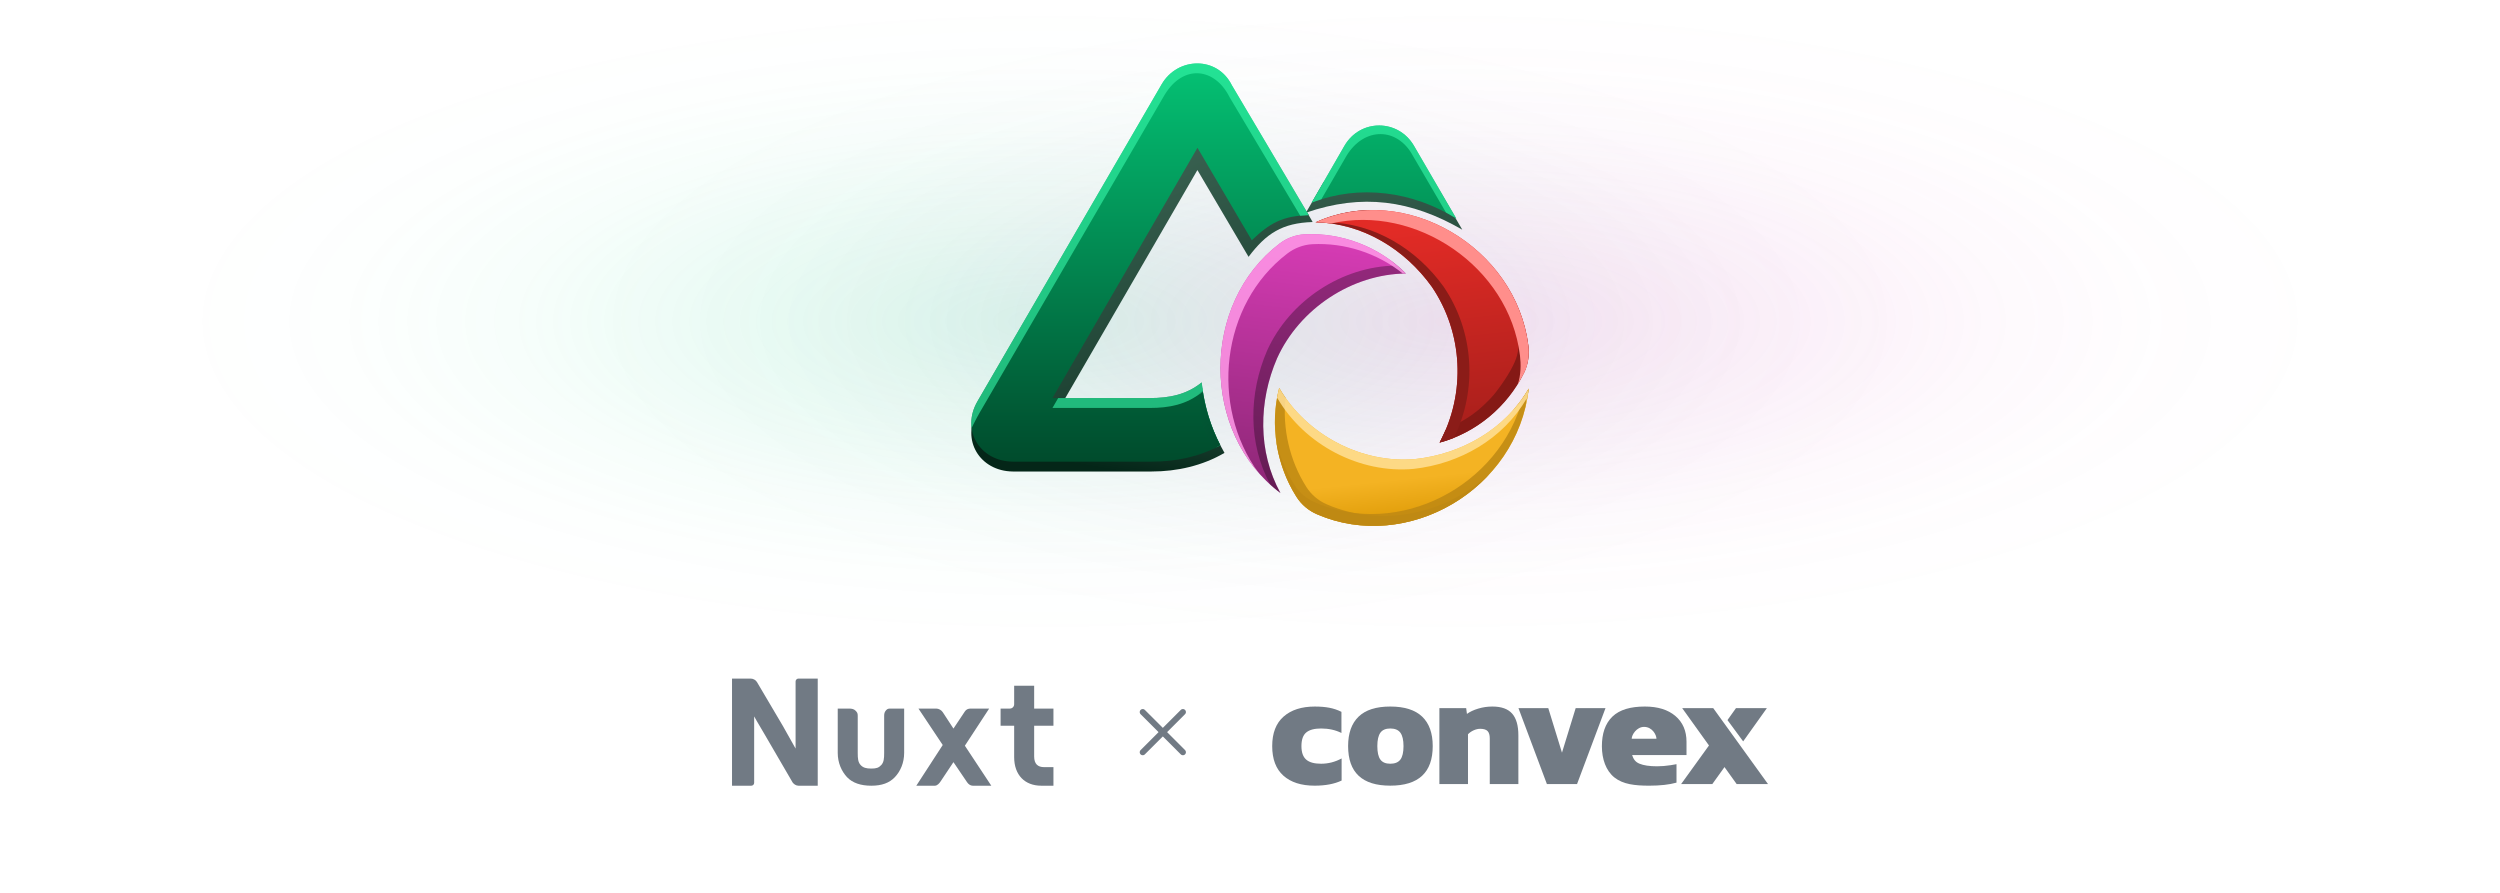
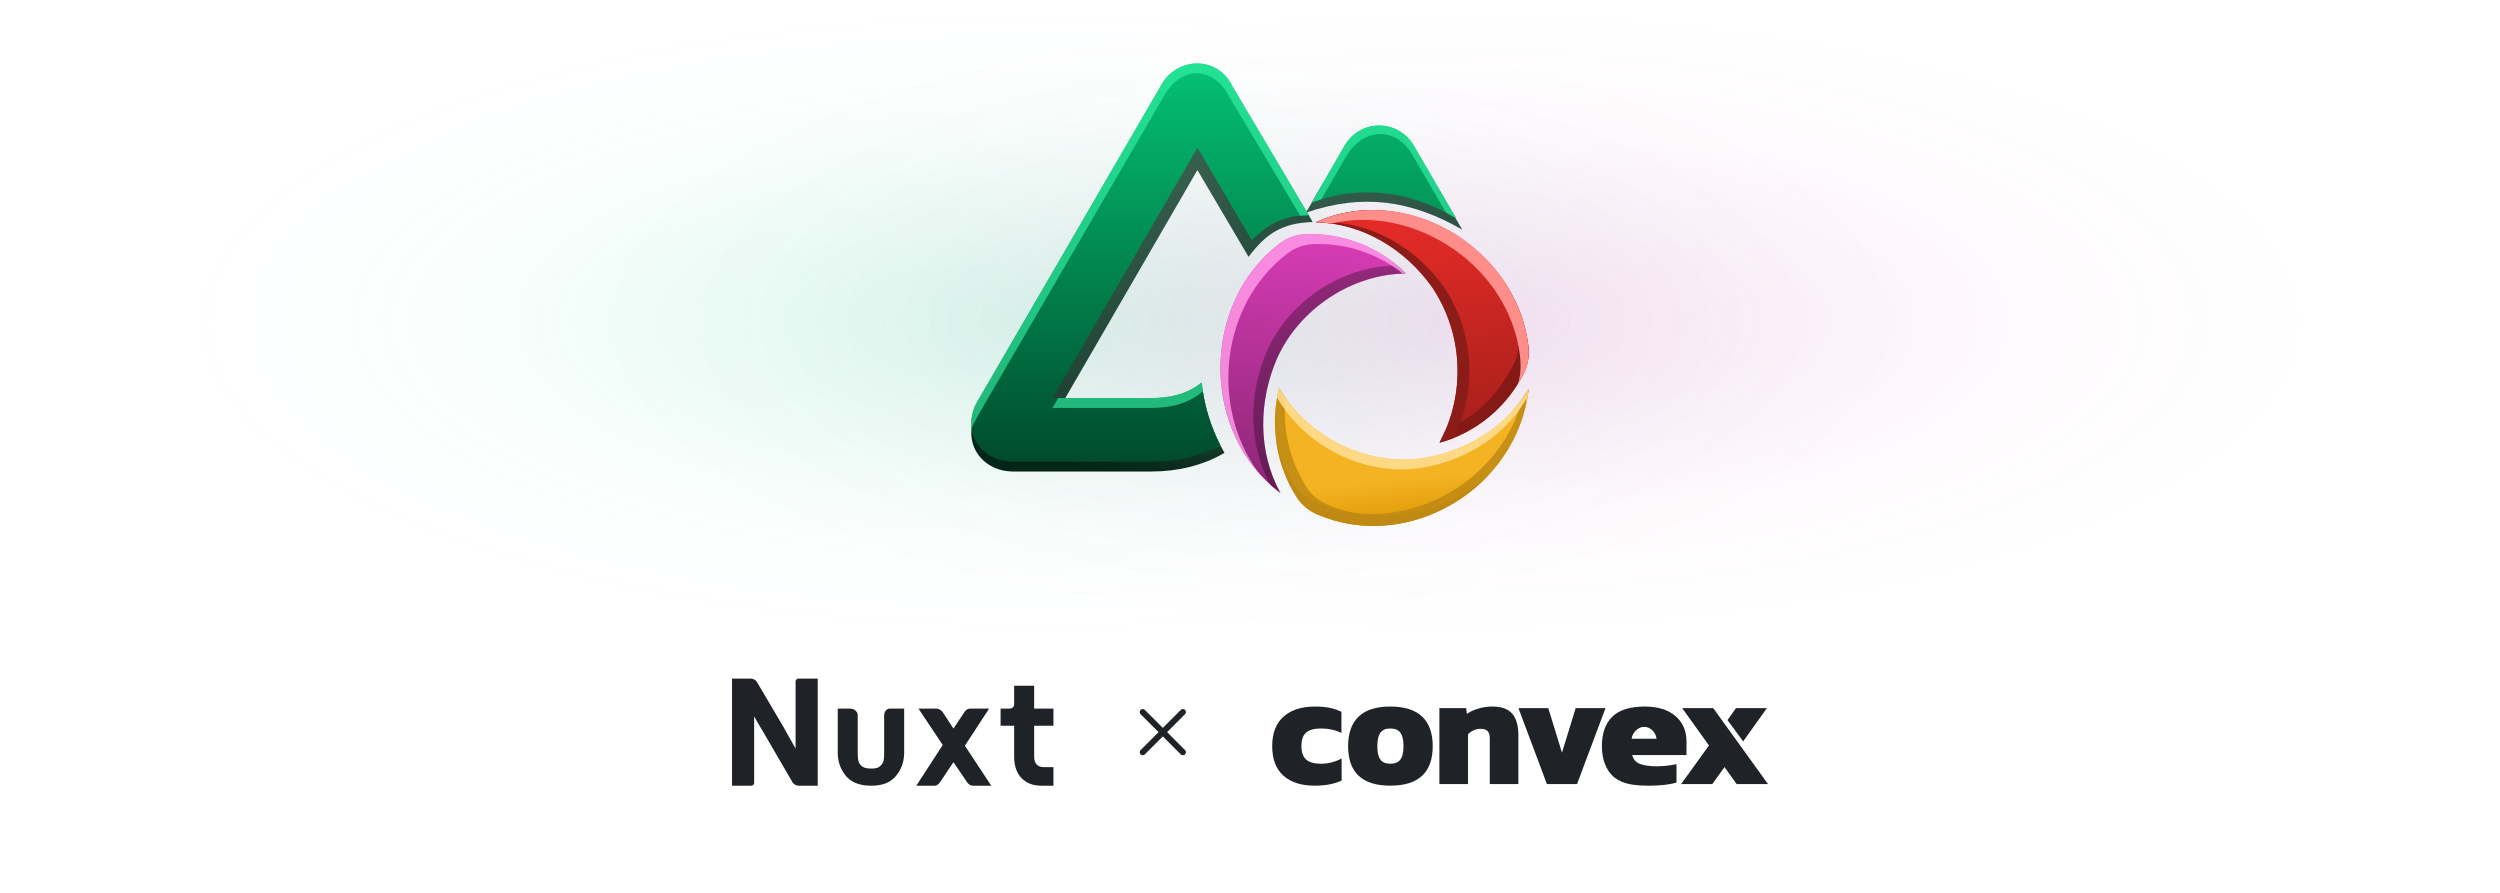
<svg xmlns="http://www.w3.org/2000/svg" width="560" height="200" viewBox="0 0 560 200" fill="none" role="img" aria-label="nuxt-convex-module — the Convex module for Nuxt">
+   <style>.wordmark{fill:#1f2328}.cross{stroke:#1f2328}@media (prefers-color-scheme:dark){.wordmark{fill:#f0f6fc}.cross{stroke:#f0f6fc}}</style>
  <defs>
    <radialGradient id="wash-nuxt" cx="0.5" cy="0.5" r="0.5">
      <stop offset="0" stop-color="#00DC82" stop-opacity="0.16" />
      <stop offset="0.35" stop-color="#00DC82" stop-opacity="0.083" />
      <stop offset="0.6" stop-color="#00DC82" stop-opacity="0.032" />
      <stop offset="0.8" stop-color="#00DC82" stop-opacity="0.008" />
      <stop offset="1" stop-color="#00DC82" stop-opacity="0" />
    </radialGradient>
    <radialGradient id="wash-convex" cx="0.5" cy="0.5" r="0.5">
      <stop offset="0" stop-color="#D83CB6" stop-opacity="0.16" />
      <stop offset="0.35" stop-color="#D83CB6" stop-opacity="0.083" />
      <stop offset="0.6" stop-color="#D83CB6" stop-opacity="0.032" />
      <stop offset="0.8" stop-color="#D83CB6" stop-opacity="0.008" />
      <stop offset="1" stop-color="#D83CB6" stop-opacity="0" />
    </radialGradient>
  </defs>
  <ellipse cx="234" cy="72" rx="196" ry="72" fill="url(#wash-nuxt)" />
  <ellipse cx="326" cy="72" rx="196" ry="72" fill="url(#wash-convex)" />
  <g transform="translate(208.4751 -5.3921) scale(4.4274)">
    <path d="M11.085 21.857H6.16L2.366 22.022C1.523 23.471 2.482 25.055 4.15 25.073H11.185C12.465 25.073 13.754 24.781 14.864 24.131C14.319 23.17 13.901 22.131 13.75 21.032C12.974 21.684 12.075 21.857 11.085 21.857Z" fill="url(#paint0_linear_3976_1446)" />
    <path d="M15.233 6.655C14.493 5.169 12.491 5.222 11.685 6.604L2.363 22.649L6.157 22.484L13.494 9.821L16.082 14.212C16.976 13.026 17.787 12.5 19.324 12.451L19.066 12L15.233 6.655Z" fill="url(#paint1_linear_3976_1446)" />
    <path d="M24.454 9.349C23.664 7.992 21.743 7.966 20.936 9.349L19.866 10.455L18.984 11.98C21.825 10.995 24.305 11.342 26.895 12.839L25.771 10.914L24.454 9.349Z" fill="url(#paint2_linear_3976_1446)" />
    <path d="M11.688 5.478C12.494 4.096 14.496 4.042 15.236 5.529L19.128 12.103C17.802 12.137 17.146 12.511 16.245 13.374L13.497 8.694L6.16 21.358H11.085C12.054 21.358 12.943 21.191 13.711 20.565C13.824 21.672 14.138 22.757 14.652 23.746C13.581 24.335 12.4 24.574 11.185 24.574H4.15C2.482 24.556 1.523 22.972 2.366 21.523L11.688 5.478Z" fill="url(#paint3_linear_3976_1446)" />
    <path d="M20.933 8.594C21.74 7.211 23.661 7.237 24.451 8.594L26.591 12.274C24.397 10.908 21.712 10.527 19.277 11.469L20.933 8.594Z" fill="url(#paint4_linear_3976_1446)" />
    <path d="M11.688 5.478C12.494 4.096 14.496 4.042 15.236 5.529L19.128 12.103C19.028 12.106 18.791 12.131 18.699 12.137L15.122 6.137C14.382 4.65 12.803 4.444 11.846 5.999L2.473 22.103C2.309 22.385 2.071 22.871 2.071 22.871C2.015 22.444 2.102 21.977 2.366 21.523L11.688 5.478ZM11.085 21.358C12.054 21.358 12.943 21.191 13.711 20.565C13.824 21.672 14.138 22.757 14.652 23.746C14.588 23.781 14.523 23.815 14.458 23.848C14.058 22.969 13.809 22.025 13.711 21.065C12.943 21.691 12.054 21.858 11.085 21.858H6.16L6.45 21.358H11.085Z" fill="#38F9AA" fill-opacity="0.6" style="fill:#38F9AA;fill:color(display-p3 0.22 0.977 0.667);fill-opacity:0.6;" />
    <path d="M20.933 8.594C21.74 7.211 23.661 7.237 24.451 8.594L26.591 12.274C26.446 12.184 26.218 12.05 26.07 11.969L24.393 9.094C23.61 7.645 21.934 7.631 21.042 9.094L19.762 11.305C19.64 11.345 19.397 11.422 19.277 11.469L20.933 8.594Z" fill="#38F9AA" fill-opacity="0.6" style="fill:#38F9AA;fill:color(display-p3 0.22 0.977 0.667);fill-opacity:0.6;" />
    <path d="M14.313 23.918L14.653 23.743C14.187 22.839 13.882 21.838 13.741 20.832L13.598 20.934L13.702 22.642L14.313 23.918Z" fill="url(#paint5_linear_3976_1446)" />
    <path d="M24.539 24.44C26.861 24.182 29.051 22.945 30.257 20.879C29.686 25.988 24.099 29.217 19.539 27.234C19.119 27.052 18.757 26.749 18.509 26.359C17.485 24.75 17.148 22.703 17.632 20.845C19.015 23.231 21.826 24.694 24.539 24.44Z" fill="url(#paint6_linear_3976_1446)" />
    <path d="M30.257 20.879C30.246 20.976 30.234 21.072 30.219 21.167C29.978 21.472 29.713 21.753 29.428 22.011C29.739 21.667 30.017 21.289 30.257 20.879ZM19.539 27.234C19.119 27.052 18.757 26.749 18.509 26.359C17.485 24.75 17.148 22.703 17.632 20.845C17.731 21.016 17.838 21.183 17.952 21.345C17.789 22.913 18.166 24.534 19.009 25.859C19.257 26.249 19.619 26.552 20.039 26.734C22.873 27.967 26.104 27.186 28.281 25.191C26.122 27.548 22.599 28.565 19.539 27.234Z" fill="#BF8913" fill-opacity="0.85" style="fill:#BF8913;fill:color(display-p3 0.749 0.537 0.074);fill-opacity:0.85;" />
    <path d="M30.258 20.879C29.687 25.988 24.1 29.217 19.54 27.234C19.12 27.052 18.758 26.749 18.51 26.359C17.951 25.481 17.597 24.473 17.469 23.437C17.643 24.26 17.96 25.052 18.41 25.759C18.658 26.149 19.02 26.452 19.44 26.634C23.675 28.475 28.795 25.822 29.961 21.343C30.066 21.193 30.165 21.039 30.258 20.879Z" fill="#BF8913" fill-opacity="0.85" style="fill:#BF8913;fill:color(display-p3 0.749 0.537 0.074);fill-opacity:0.85;" />
    <path d="M24.538 24.44C26.86 24.182 29.05 22.945 30.256 20.879C30.222 21.184 30.17 21.482 30.102 21.772C30.123 21.642 30.141 21.511 30.156 21.379C28.95 23.445 26.76 24.682 24.438 24.94C21.725 25.194 18.914 23.731 17.531 21.345C17.52 21.386 17.51 21.426 17.5 21.467C17.534 21.258 17.578 21.05 17.631 20.845C19.014 23.231 21.825 24.694 24.538 24.44Z" fill="#FFDF97" fill-opacity="0.85" style="fill:#FFDF97;fill:color(display-p3 1 0.875 0.592);fill-opacity:0.85;" />
    <path d="M17.524 19.346C16.583 21.521 16.542 24.068 17.696 26.165C13.634 23.109 13.679 16.569 17.646 13.544C18.013 13.265 18.45 13.099 18.907 13.073C20.788 12.974 22.699 13.701 24.04 15.056C21.316 15.083 18.664 16.827 17.524 19.346Z" fill="url(#paint7_linear_3976_1446)" />
    <path d="M17.525 19.346C16.584 21.521 16.543 24.068 17.697 26.165C17.518 26.03 17.347 25.889 17.184 25.741C16.043 23.649 16.088 21.113 17.025 18.946C18.165 16.427 20.817 14.683 23.541 14.656C23.439 14.553 23.333 14.453 23.224 14.357C23.514 14.567 23.788 14.8 24.041 15.056C21.317 15.083 18.665 16.827 17.525 19.346Z" fill="black" fill-opacity="0.3" style="fill:black;fill-opacity:0.3;" />
    <path d="M17.646 13.544C18.013 13.265 18.45 13.099 18.907 13.073C20.788 12.974 22.699 13.701 24.04 15.056C23.99 15.057 23.939 15.058 23.889 15.059C22.602 14.026 20.943 13.487 19.307 13.573C18.85 13.599 18.413 13.765 18.046 14.044C14.657 16.628 14.13 21.778 16.582 25.13C13.684 21.813 14.083 16.261 17.646 13.544Z" fill="#FF99E8" fill-opacity="0.85" style="fill:#FF99E8;fill:color(display-p3 1 0.6 0.91);fill-opacity:0.85;" />
    <path d="M25.353 15.725C23.979 13.809 21.829 12.505 19.473 12.465C24.027 10.398 29.63 13.75 30.24 18.705C30.296 19.165 30.222 19.634 30.018 20.049C29.167 21.778 27.589 23.118 25.745 23.614C27.096 21.108 26.93 18.047 25.353 15.725Z" fill="url(#paint8_linear_3976_1446)" />
    <path d="M30.019 20.085C30.223 19.671 30.297 19.202 30.24 18.742C30.018 16.931 29.128 15.334 27.867 14.138C27.867 14.138 28.37 14.737 28.634 15.16C28.902 15.591 29.028 15.849 29.223 16.318C29.446 16.855 29.582 17.164 29.669 17.739L29.671 17.748C29.755 18.303 29.806 18.644 29.669 19.191C29.553 19.657 29.131 20.298 29.131 20.298C29.131 20.298 28.692 20.999 28.316 21.384C28.002 21.705 27.785 21.914 27.422 22.18C26.962 22.516 26.047 22.984 26.047 22.984L25.754 23.605C27.598 23.109 29.168 21.814 30.019 20.085Z" fill="#851915" style="fill:#851915;fill:color(display-p3 0.522 0.098 0.082);fill-opacity:1;" />
    <path d="M25.353 15.725C23.979 13.809 21.829 12.505 19.473 12.465C20.506 11.996 21.593 11.806 22.663 11.85C21.789 11.887 20.913 12.084 20.073 12.465C22.429 12.505 24.579 13.809 25.953 15.725C27.479 17.972 27.684 20.912 26.471 23.37C26.234 23.466 25.992 23.548 25.745 23.614C27.096 21.108 26.93 18.047 25.353 15.725Z" fill="#8B1C18" style="fill:#8B1C18;fill:color(display-p3 0.545 0.11 0.094);fill-opacity:1;" />
    <path d="M30.24 18.705C29.63 13.75 24.027 10.398 19.473 12.465C19.74 12.47 20.004 12.49 20.264 12.526C24.525 11.535 29.26 14.701 29.813 19.196C29.869 19.656 29.866 20.195 29.699 20.675L30.031 20.078C30.235 19.663 30.296 19.165 30.24 18.705Z" fill="#FF8E8B" style="fill:#FF8E8B;fill:color(display-p3 1 0.557 0.545);fill-opacity:1;" />
    <defs>
      <linearGradient id="paint0_linear_3976_1446" x1="2.644" y1="15.729" x2="1.302" y2="23.665" gradientUnits="userSpaceOnUse">
        <stop stop-color="#466F5E" style="stop-color:#466F5E;stop-color:color(display-p3 0.275 0.435 0.369);stop-opacity:1;" />
        <stop offset="1" stop-color="#042618" style="stop-color:#042618;stop-color:color(display-p3 0.016 0.149 0.094);stop-opacity:1;" />
      </linearGradient>
      <linearGradient id="paint1_linear_3976_1446" x1="4.503" y1="7.039" x2="12.89" y2="28.924" gradientUnits="userSpaceOnUse">
        <stop stop-color="#466F5E" style="stop-color:#466F5E;stop-color:color(display-p3 0.275 0.435 0.369);stop-opacity:1;" />
        <stop offset="1" stop-color="#042618" style="stop-color:#042618;stop-color:color(display-p3 0.016 0.149 0.094);stop-opacity:1;" />
      </linearGradient>
      <linearGradient id="paint2_linear_3976_1446" x1="17.183" y1="5.183" x2="19.106" y2="25.617" gradientUnits="userSpaceOnUse">
        <stop stop-color="#466F5E" style="stop-color:#466F5E;stop-color:color(display-p3 0.275 0.435 0.369);stop-opacity:1;" />
        <stop offset="1" stop-color="#042618" style="stop-color:#042618;stop-color:color(display-p3 0.016 0.149 0.094);stop-opacity:1;" />
      </linearGradient>
      <linearGradient id="paint3_linear_3976_1446" x1="17.216" y1="4.428" x2="17.216" y2="24.574" gradientUnits="userSpaceOnUse">
        <stop stop-color="#04C274" style="stop-color:#04C274;stop-color:color(display-p3 0.016 0.761 0.455);stop-opacity:1;" />
        <stop offset="1" stop-color="#004B2C" style="stop-color:#004B2C;stop-color:color(display-p3 0 0.294 0.172);stop-opacity:1;" />
      </linearGradient>
      <linearGradient id="paint4_linear_3976_1446" x1="17.215" y1="4.428" x2="17.215" y2="24.574" gradientUnits="userSpaceOnUse">
        <stop stop-color="#04C274" style="stop-color:#04C274;stop-color:color(display-p3 0.016 0.761 0.455);stop-opacity:1;" />
        <stop offset="1" stop-color="#004B2C" style="stop-color:#004B2C;stop-color:color(display-p3 0 0.294 0.172);stop-opacity:1;" />
      </linearGradient>
      <linearGradient id="paint5_linear_3976_1446" x1="13.57" y1="21.043" x2="15.415" y2="23.372" gradientUnits="userSpaceOnUse">
        <stop stop-color="#22BC7D" style="stop-color:#22BC7D;stop-color:color(display-p3 0.133 0.737 0.49);stop-opacity:1;" />
        <stop offset="0.02" stop-color="#22BC7D" style="stop-color:#22BC7D;stop-color:color(display-p3 0.133 0.737 0.49);stop-opacity:1;" />
        <stop offset="0.05" stop-color="#015C37" style="stop-color:#015C37;stop-color:color(display-p3 0.004 0.361 0.216);stop-opacity:1;" />
        <stop offset="1" stop-color="#014D2E" style="stop-color:#014D2E;stop-color:color(display-p3 0.004 0.302 0.18);stop-opacity:1;" />
      </linearGradient>
      <linearGradient id="paint6_linear_3976_1446" x1="23.558" y1="25.494" x2="23.835" y2="28.156" gradientUnits="userSpaceOnUse">
        <stop stop-color="#F4B323" style="stop-color:#F4B323;stop-color:color(display-p3 0.957 0.702 0.137);stop-opacity:1;" />
        <stop offset="1" stop-color="#D99500" style="stop-color:#D99500;stop-color:color(display-p3 0.851 0.584 0);stop-opacity:1;" />
      </linearGradient>
      <linearGradient id="paint7_linear_3976_1446" x1="18.731" y1="12.845" x2="17.108" y2="26.371" gradientUnits="userSpaceOnUse">
        <stop stop-color="#D83CB6" style="stop-color:#D83CB6;stop-color:color(display-p3 0.847 0.235 0.714);stop-opacity:1;" />
        <stop offset="1" stop-color="#8B2674" style="stop-color:#8B2674;stop-color:color(display-p3 0.545 0.149 0.455);stop-opacity:1;" />
      </linearGradient>
      <linearGradient id="paint8_linear_3976_1446" x1="26.282" y1="12.489" x2="27.475" y2="23.107" gradientUnits="userSpaceOnUse">
        <stop stop-color="#E22B26" style="stop-color:#E22B26;stop-color:color(display-p3 0.886 0.169 0.149);stop-opacity:1;" />
        <stop offset="1" stop-color="#A81F1B" style="stop-color:#A81F1B;stop-color:color(display-p3 0.659 0.122 0.106);stop-opacity:1;" />
      </linearGradient>
    </defs>
  </g>
-   <g fill="#717a84" transform="translate(107.9715 144) scale(1)">
+   <g class="wordmark" transform="translate(107.9715 144) scale(1)">
    <path d="M60.32 32C60.666 32 60.96 31.713 60.96 31.36V16.48C60.96 16.48 61.76 17.92 63.2 20.32L69.44 31.04C69.725 31.638 70.359 32 70.88 32H75.2V8H70.88C70.592 8 70.24 8.239 70.24 8.64V23.68L67.36 18.56L61.6 8.8C61.32 8.303 60.717 8 60.16 8H56V32H60.32Z" />
    <path d="M116.16 14.72H118.24C118.77 14.72 119.2 14.29 119.2 13.76V9.6H123.68V14.72H128V18.56H123.68V25.44C123.68 27.12 124.489 27.84 125.92 27.84H128V32H125.28C121.592 32 119.2 29.611 119.2 25.6V18.56H116.16V14.72Z" />
    <path d="M94.56 14.72V24.64C94.56 26.881 93.719 28.77 92.48 30.08C91.241 31.39 89.531 32 87.2 32C84.869 32 82.999 31.39 81.76 30.08C80.542 28.77 79.68 26.881 79.68 24.64V14.72H82.24C82.786 14.72 83.323 14.819 83.68 15.2C84.037 15.559 84.16 15.77 84.16 16.32V24.64C84.16 25.929 84.233 26.726 84.8 27.36C85.367 27.973 86.066 28.16 87.2 28.16C88.355 28.16 88.873 27.973 89.44 27.36C90.007 26.726 90.08 25.929 90.08 24.64V16.32C90.08 15.77 90.203 15.421 90.56 15.04C90.874 14.706 91.204 14.714 91.68 14.72C91.746 14.721 91.934 14.72 92 14.72H94.56Z" />
    <path d="M108.16 23.04L113.6 14.72H109.44C108.916 14.72 108.45 14.908 108.16 15.36L105.6 19.2L103.2 15.52C102.91 15.068 102.284 14.72 101.76 14.72H97.76L103.2 22.88L97.28 32H101.44C101.96 32 102.429 31.486 102.72 31.04L105.6 26.72L108.64 31.2C108.931 31.646 109.4 32 109.92 32H114.08L108.16 23.04Z" />
  </g>
-   <g stroke="#717a84" stroke-width="1.35" stroke-linecap="round">
+   <g class="cross" stroke-width="1.35" stroke-linecap="round">
    <path d="M255.971 159.5L264.971 168.5" />
    <path d="M264.971 159.5L255.971 168.5" />
  </g>
-   <g fill="#717a84" transform="translate(230.0486 130.3893) scale(0.5003)">
+   <g class="wordmark" transform="translate(230.0486 130.3893) scale(0.5003)">
    <path d="M114.794 86.665C111.454 83.678 109.784 79.264 109.784 73.434C109.784 67.604 111.487 63.19 114.896 60.203C118.301 57.217 122.959 55.721 128.865 55.721C131.319 55.721 133.486 55.897 135.372 56.261C137.258 56.62 139.063 57.228 140.786 58.093V67.552C138.106 66.216 135.064 65.544 131.659 65.544C128.66 65.544 126.445 66.142 125.018 67.336C123.586 68.531 122.873 70.561 122.873 73.434C122.873 76.21 123.575 78.218 124.986 79.458C126.391 80.704 128.617 81.323 131.665 81.323C134.891 81.323 137.955 80.533 140.862 78.957V88.855C137.636 90.385 133.615 91.147 128.801 91.147C122.797 91.147 118.133 89.651 114.794 86.665Z" />
    <path d="M143.77 73.428C143.77 67.643 145.337 63.246 148.471 60.231C151.605 57.217 156.328 55.715 162.645 55.715C169.006 55.715 173.761 57.222 176.922 60.231C180.078 63.24 181.656 67.643 181.656 73.428C181.656 85.237 175.318 91.141 162.645 91.141C150.06 91.147 143.77 85.242 143.77 73.428ZM167.179 79.457C168.109 78.212 168.574 76.204 168.574 73.433C168.574 70.709 168.109 68.712 167.179 67.444C166.25 66.175 164.737 65.544 162.645 65.544C160.603 65.544 159.122 66.181 158.214 67.444C157.306 68.712 156.853 70.709 156.853 73.433C156.853 76.209 157.306 78.217 158.214 79.457C159.122 80.703 160.597 81.323 162.645 81.323C164.737 81.323 166.244 80.697 167.179 79.457Z" />
    <path d="M184.638 56.431H196.629L196.97 59.014C198.288 58.058 199.969 57.268 202.011 56.648C204.054 56.028 206.167 55.715 208.35 55.715C212.392 55.715 215.343 56.767 217.207 58.872C219.071 60.976 220.001 64.224 220.001 68.627V90.43H207.194V69.987C207.194 68.456 206.864 67.359 206.205 66.687C205.546 66.016 204.443 65.686 202.898 65.686C201.947 65.686 200.968 65.914 199.969 66.369C198.969 66.824 198.131 67.41 197.445 68.126V90.43H184.638V56.431Z" />
    <path d="M220.038 56.432H233.391L239.524 76.369L245.658 56.432H259.011L246.268 90.43H232.775L220.038 56.432Z" />
    <path d="M263.043 87.506C259.195 84.469 257.396 79.196 257.396 73.502C257.396 67.956 258.828 63.388 262.097 60.231C265.366 57.074 270.349 55.715 276.639 55.715C282.426 55.715 286.976 57.126 290.3 59.947C293.618 62.768 295.282 66.619 295.282 71.494V77.449H270.927C271.532 79.218 272.299 80.498 274.185 81.289C276.071 82.08 278.703 82.472 282.07 82.472C284.08 82.472 286.133 82.307 288.219 81.972C288.954 81.852 290.165 81.664 290.802 81.522V89.787C287.619 90.697 283.377 91.152 278.595 91.152C272.159 91.147 266.89 90.544 263.043 87.506ZM281.826 70.134C281.826 68.451 279.984 64.827 276.282 64.827C272.942 64.827 270.738 68.394 270.738 70.134H281.826Z" />
    <path d="M305.338 73.144L293.346 56.432H307.245L331.773 90.43H317.74L312.287 82.825L306.835 90.43H292.865L305.338 73.144Z" />
    <path d="M317.431 56.432H331.265L320.647 71.318L313.622 61.779L317.431 56.432Z" />
  </g>
</svg>
